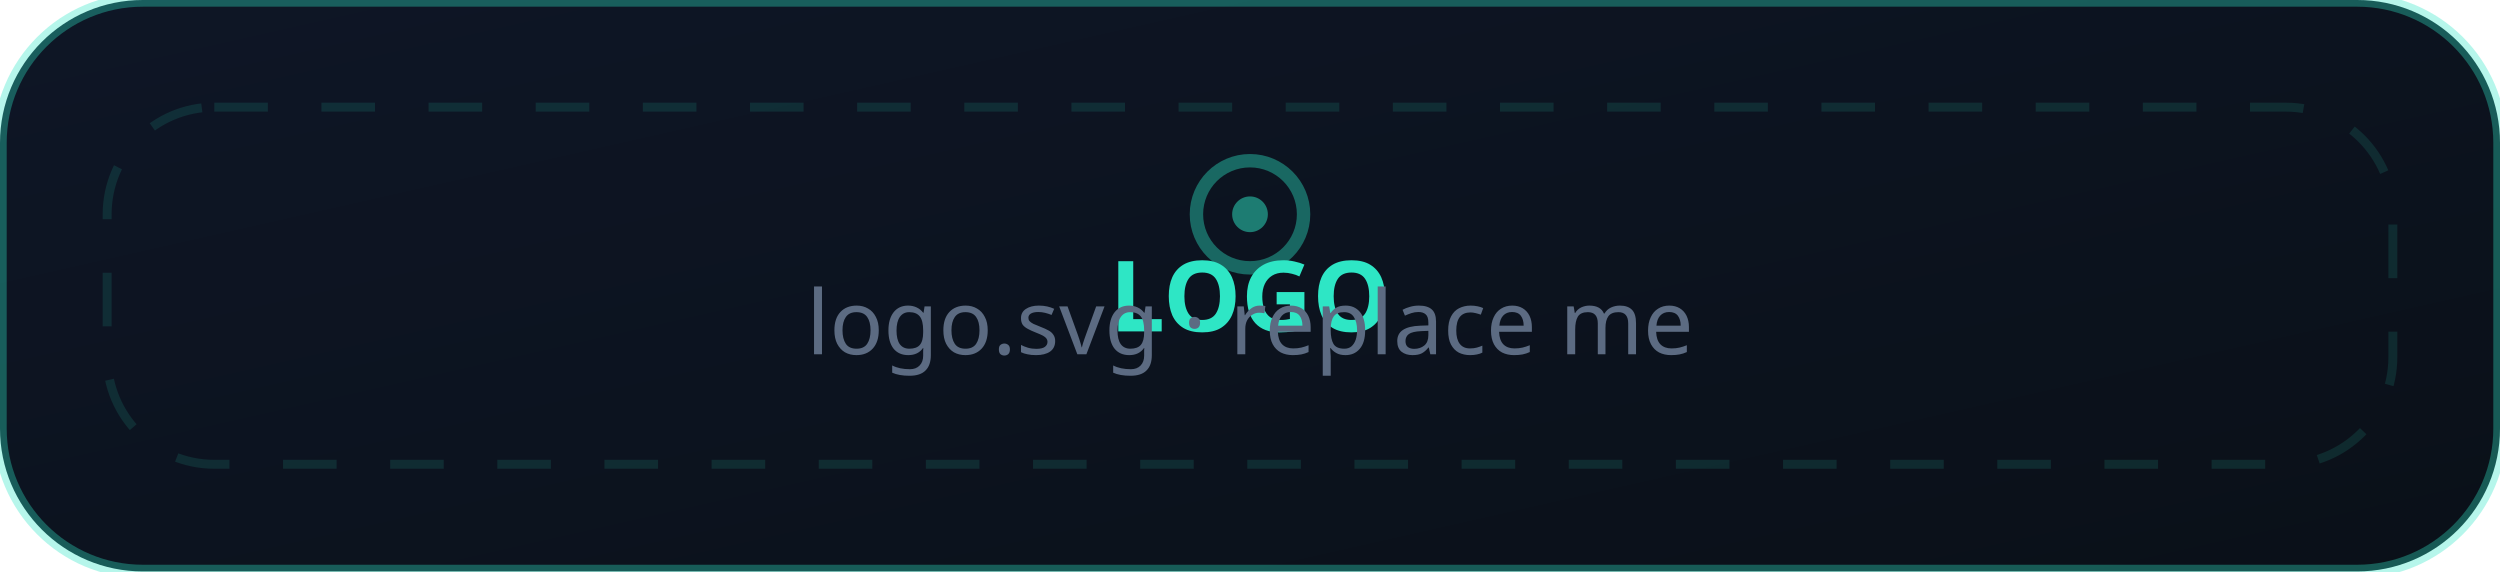
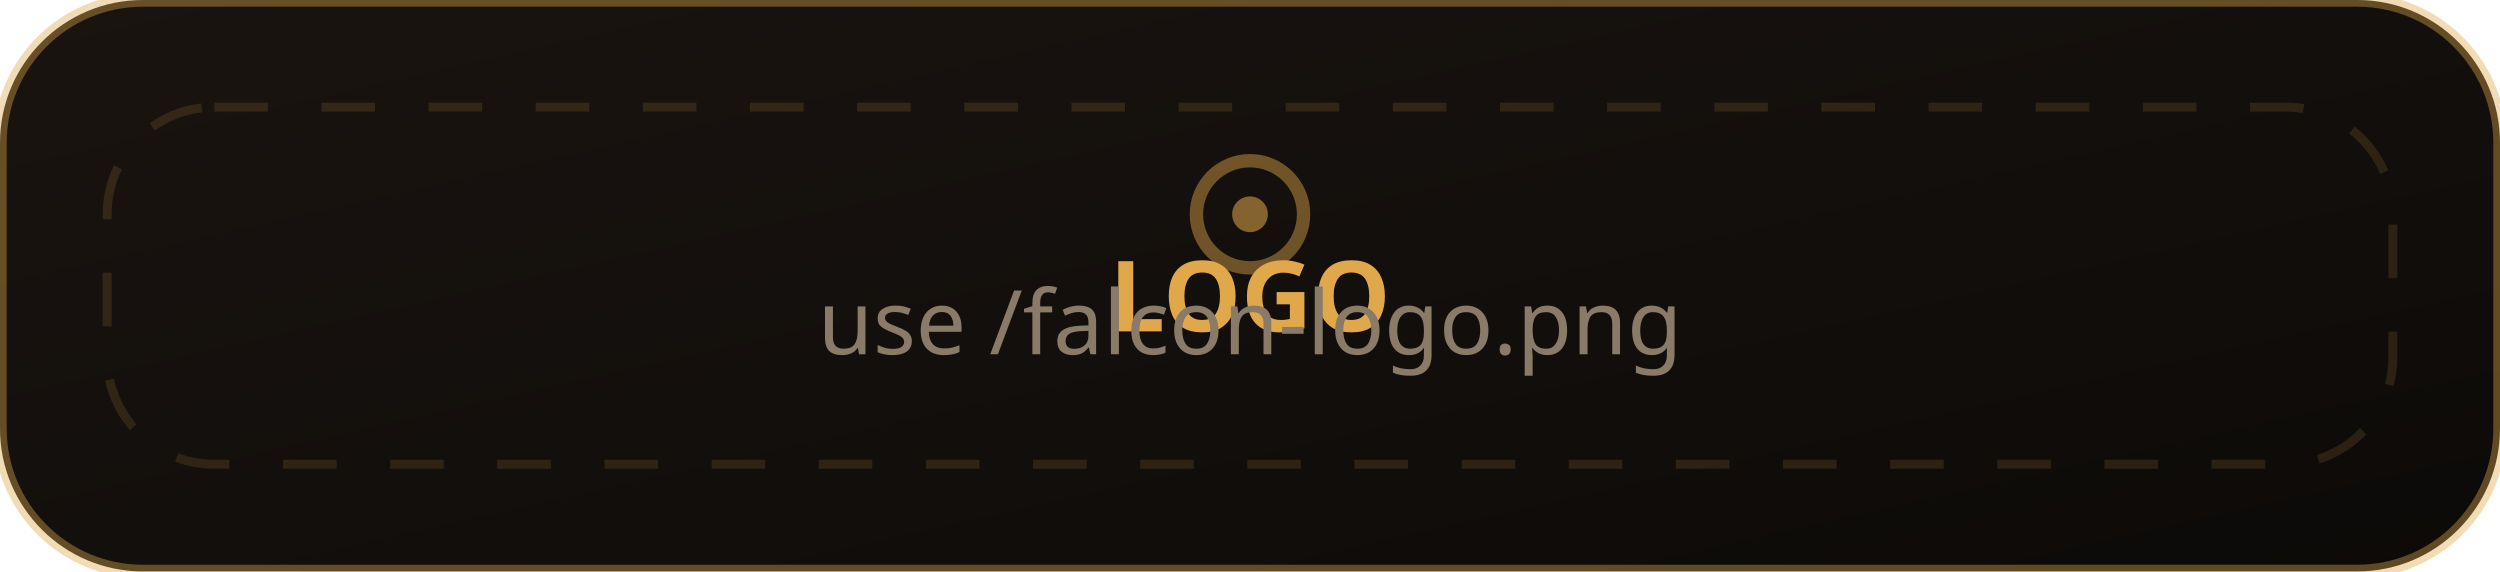
<svg xmlns="http://www.w3.org/2000/svg" width="280" height="64" viewBox="0 0 280 64" role="img" aria-label="LOGO placeholder">
  <defs>
    <linearGradient id="g" x1="0%" y1="0%" x2="100%" y2="100%">
-       <stop offset="0%" stop-color="#0e1626" />
-       <stop offset="100%" stop-color="#0a1018" />
+       <stop offset="0%" stop-color="#1a1410" />
+       <stop offset="100%" stop-color="#0c0a08" />
    </linearGradient>
  </defs>
-   <rect width="280" height="64" rx="16" fill="url(#g)" stroke="#2ee6c5" stroke-opacity="0.35" stroke-width="1.5" />
-   <rect x="12" y="12" width="256" height="40" rx="12" fill="none" stroke="#2ee6c5" stroke-opacity="0.12" stroke-dasharray="6 6" />
-   <circle cx="140" cy="24" r="6" fill="none" stroke="#2ee6c5" stroke-opacity="0.4" stroke-width="1.5" />
-   <circle cx="140" cy="24" r="2" fill="#2ee6c5" fill-opacity="0.5" />
-   <text x="50%" y="58%" text-anchor="middle" fill="#2ee6c5" font-family="system-ui,sans-serif" font-size="11" font-weight="600">LOGO</text>
-   <text x="50%" y="62%" text-anchor="middle" fill="#5c6b82" font-family="system-ui,sans-serif" font-size="10" font-weight="500">logo.svg · replace me</text>
+   <rect width="280" height="64" rx="16" fill="url(#g)" stroke="#e0a84a" stroke-opacity="0.4" stroke-width="1.5" />
+   <rect x="12" y="12" width="256" height="40" rx="12" fill="none" stroke="#e0a84a" stroke-opacity="0.14" stroke-dasharray="6 6" />
+   <circle cx="140" cy="24" r="6" fill="none" stroke="#e0a84a" stroke-opacity="0.45" stroke-width="1.5" />
+   <circle cx="140" cy="24" r="2" fill="#e0a84a" fill-opacity="0.55" />
+   <text x="50%" y="58%" text-anchor="middle" fill="#e0a84a" font-family="system-ui,sans-serif" font-size="11" font-weight="600">LOGO</text>
+   <text x="50%" y="62%" text-anchor="middle" fill="#8a7a68" font-family="system-ui,sans-serif" font-size="10" font-weight="500">use /falcon-logo.png</text>
</svg>
